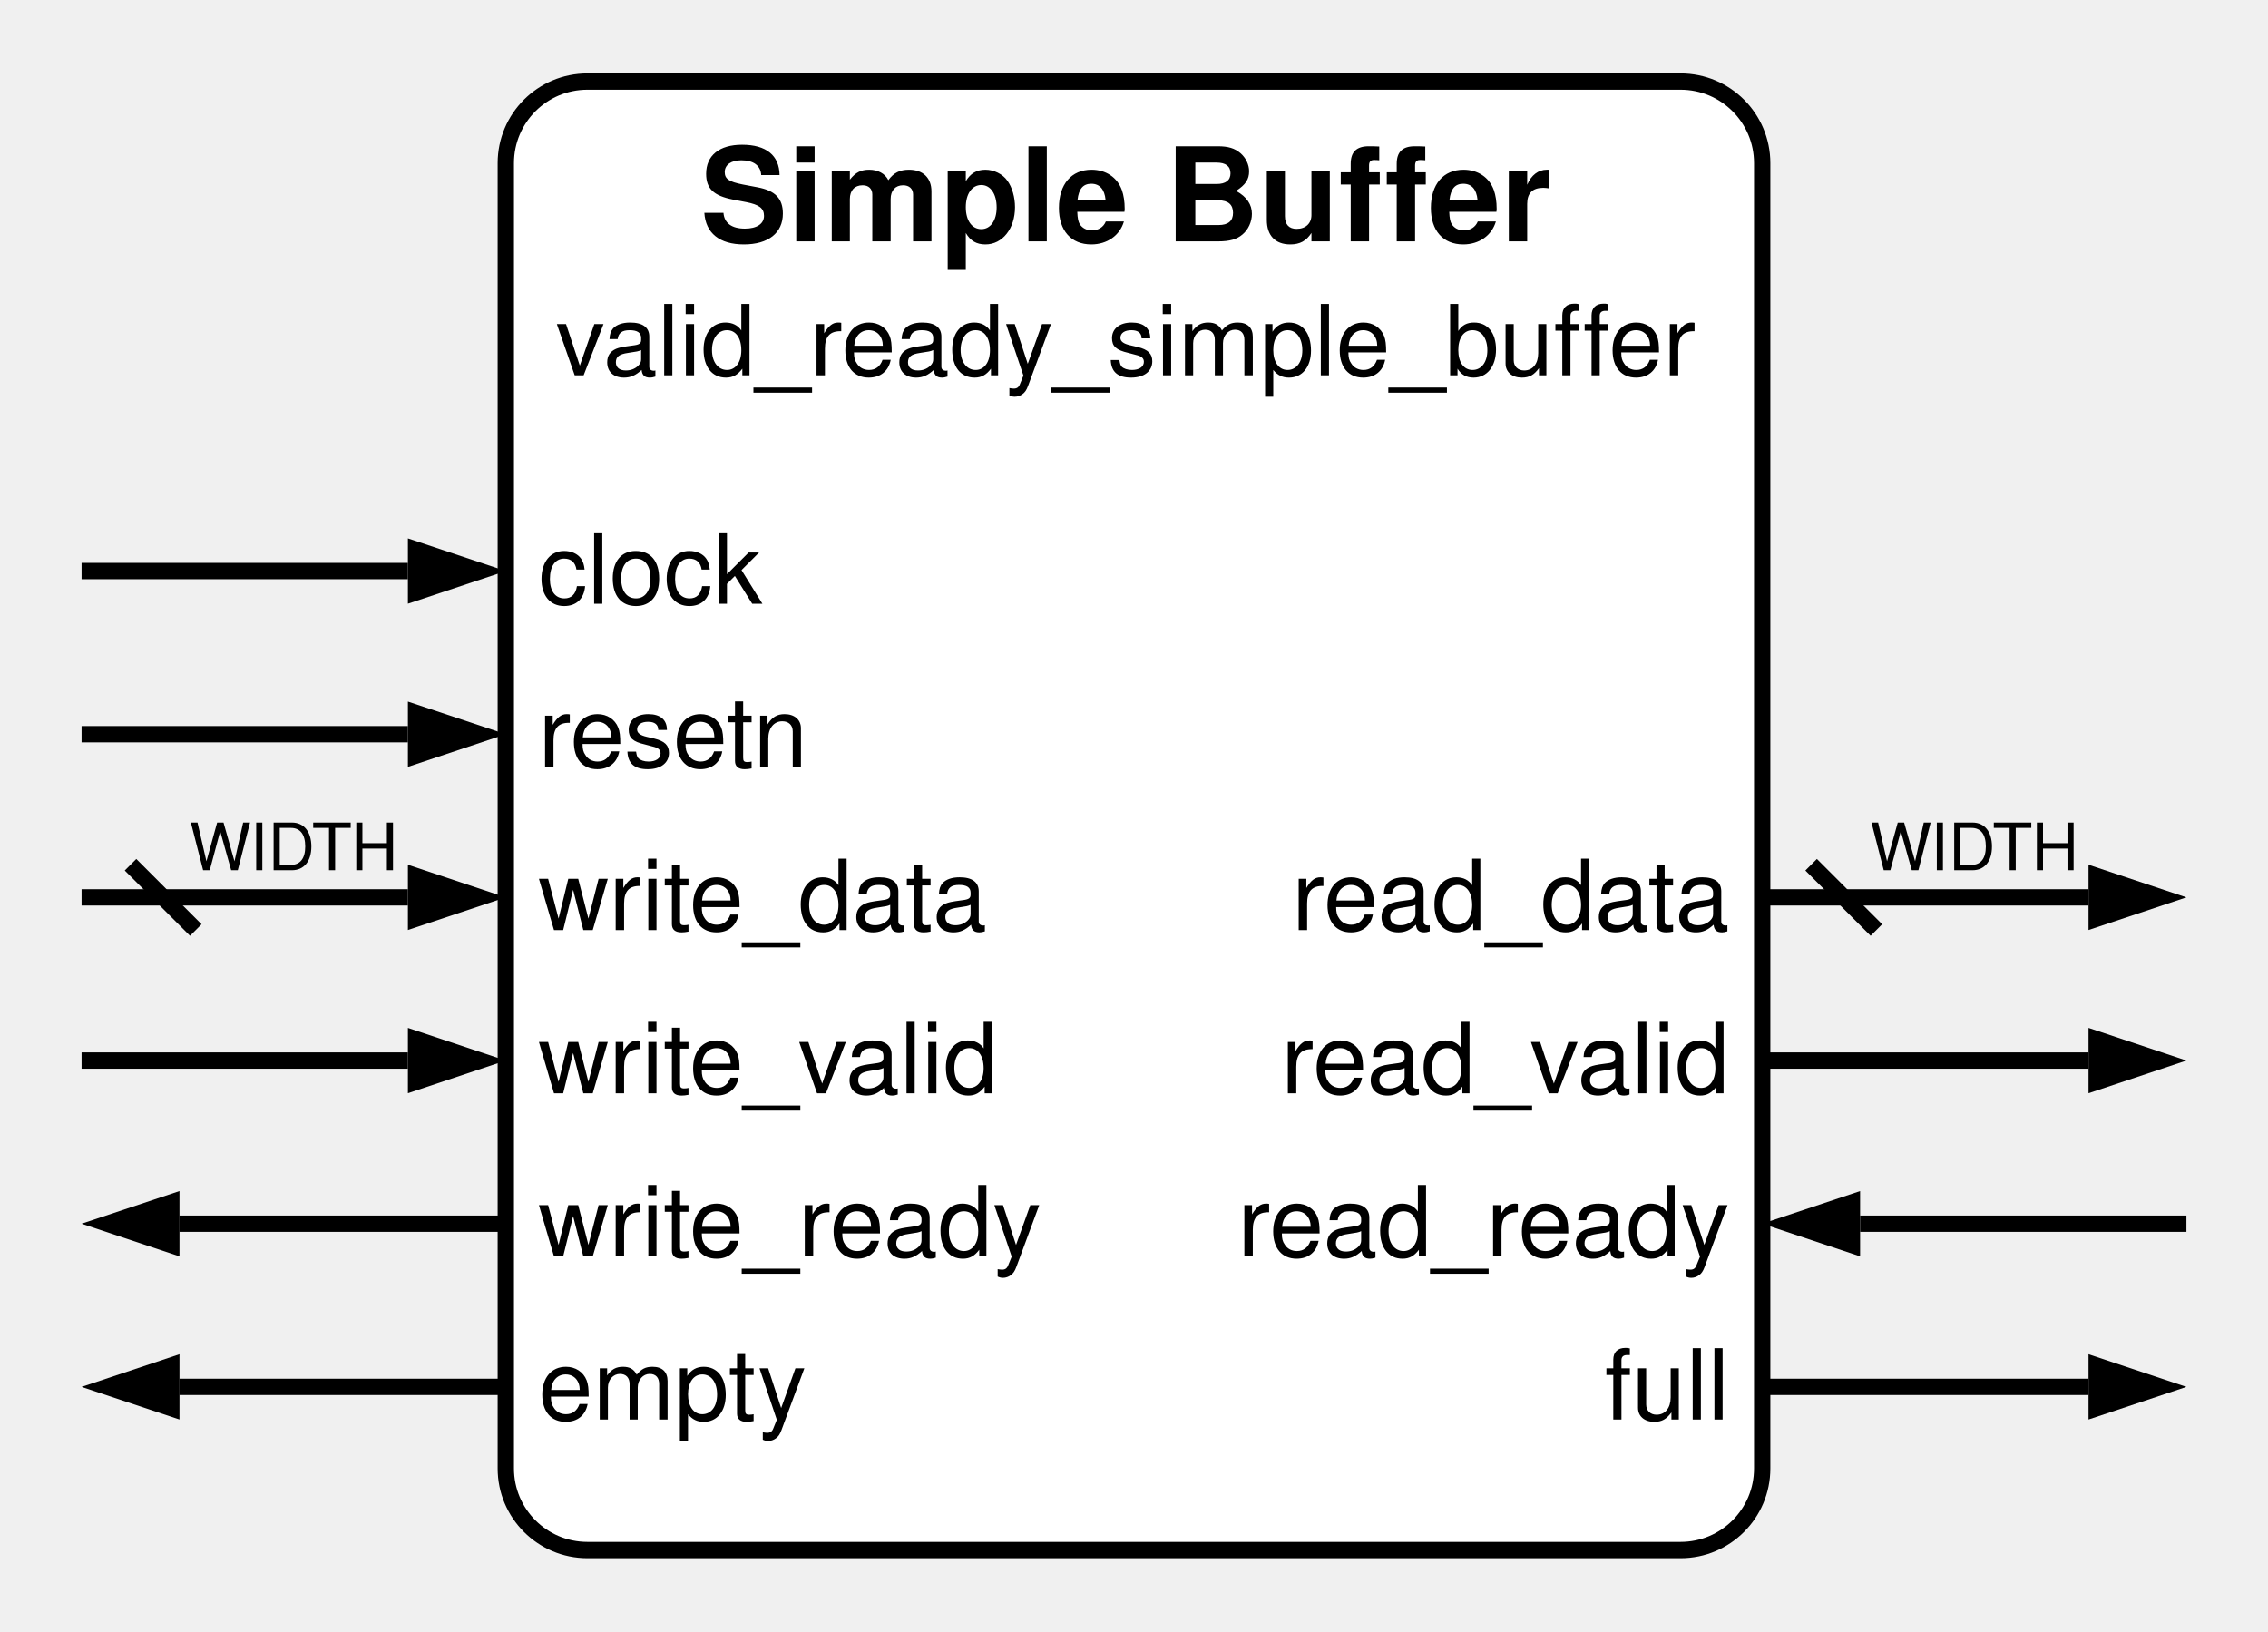
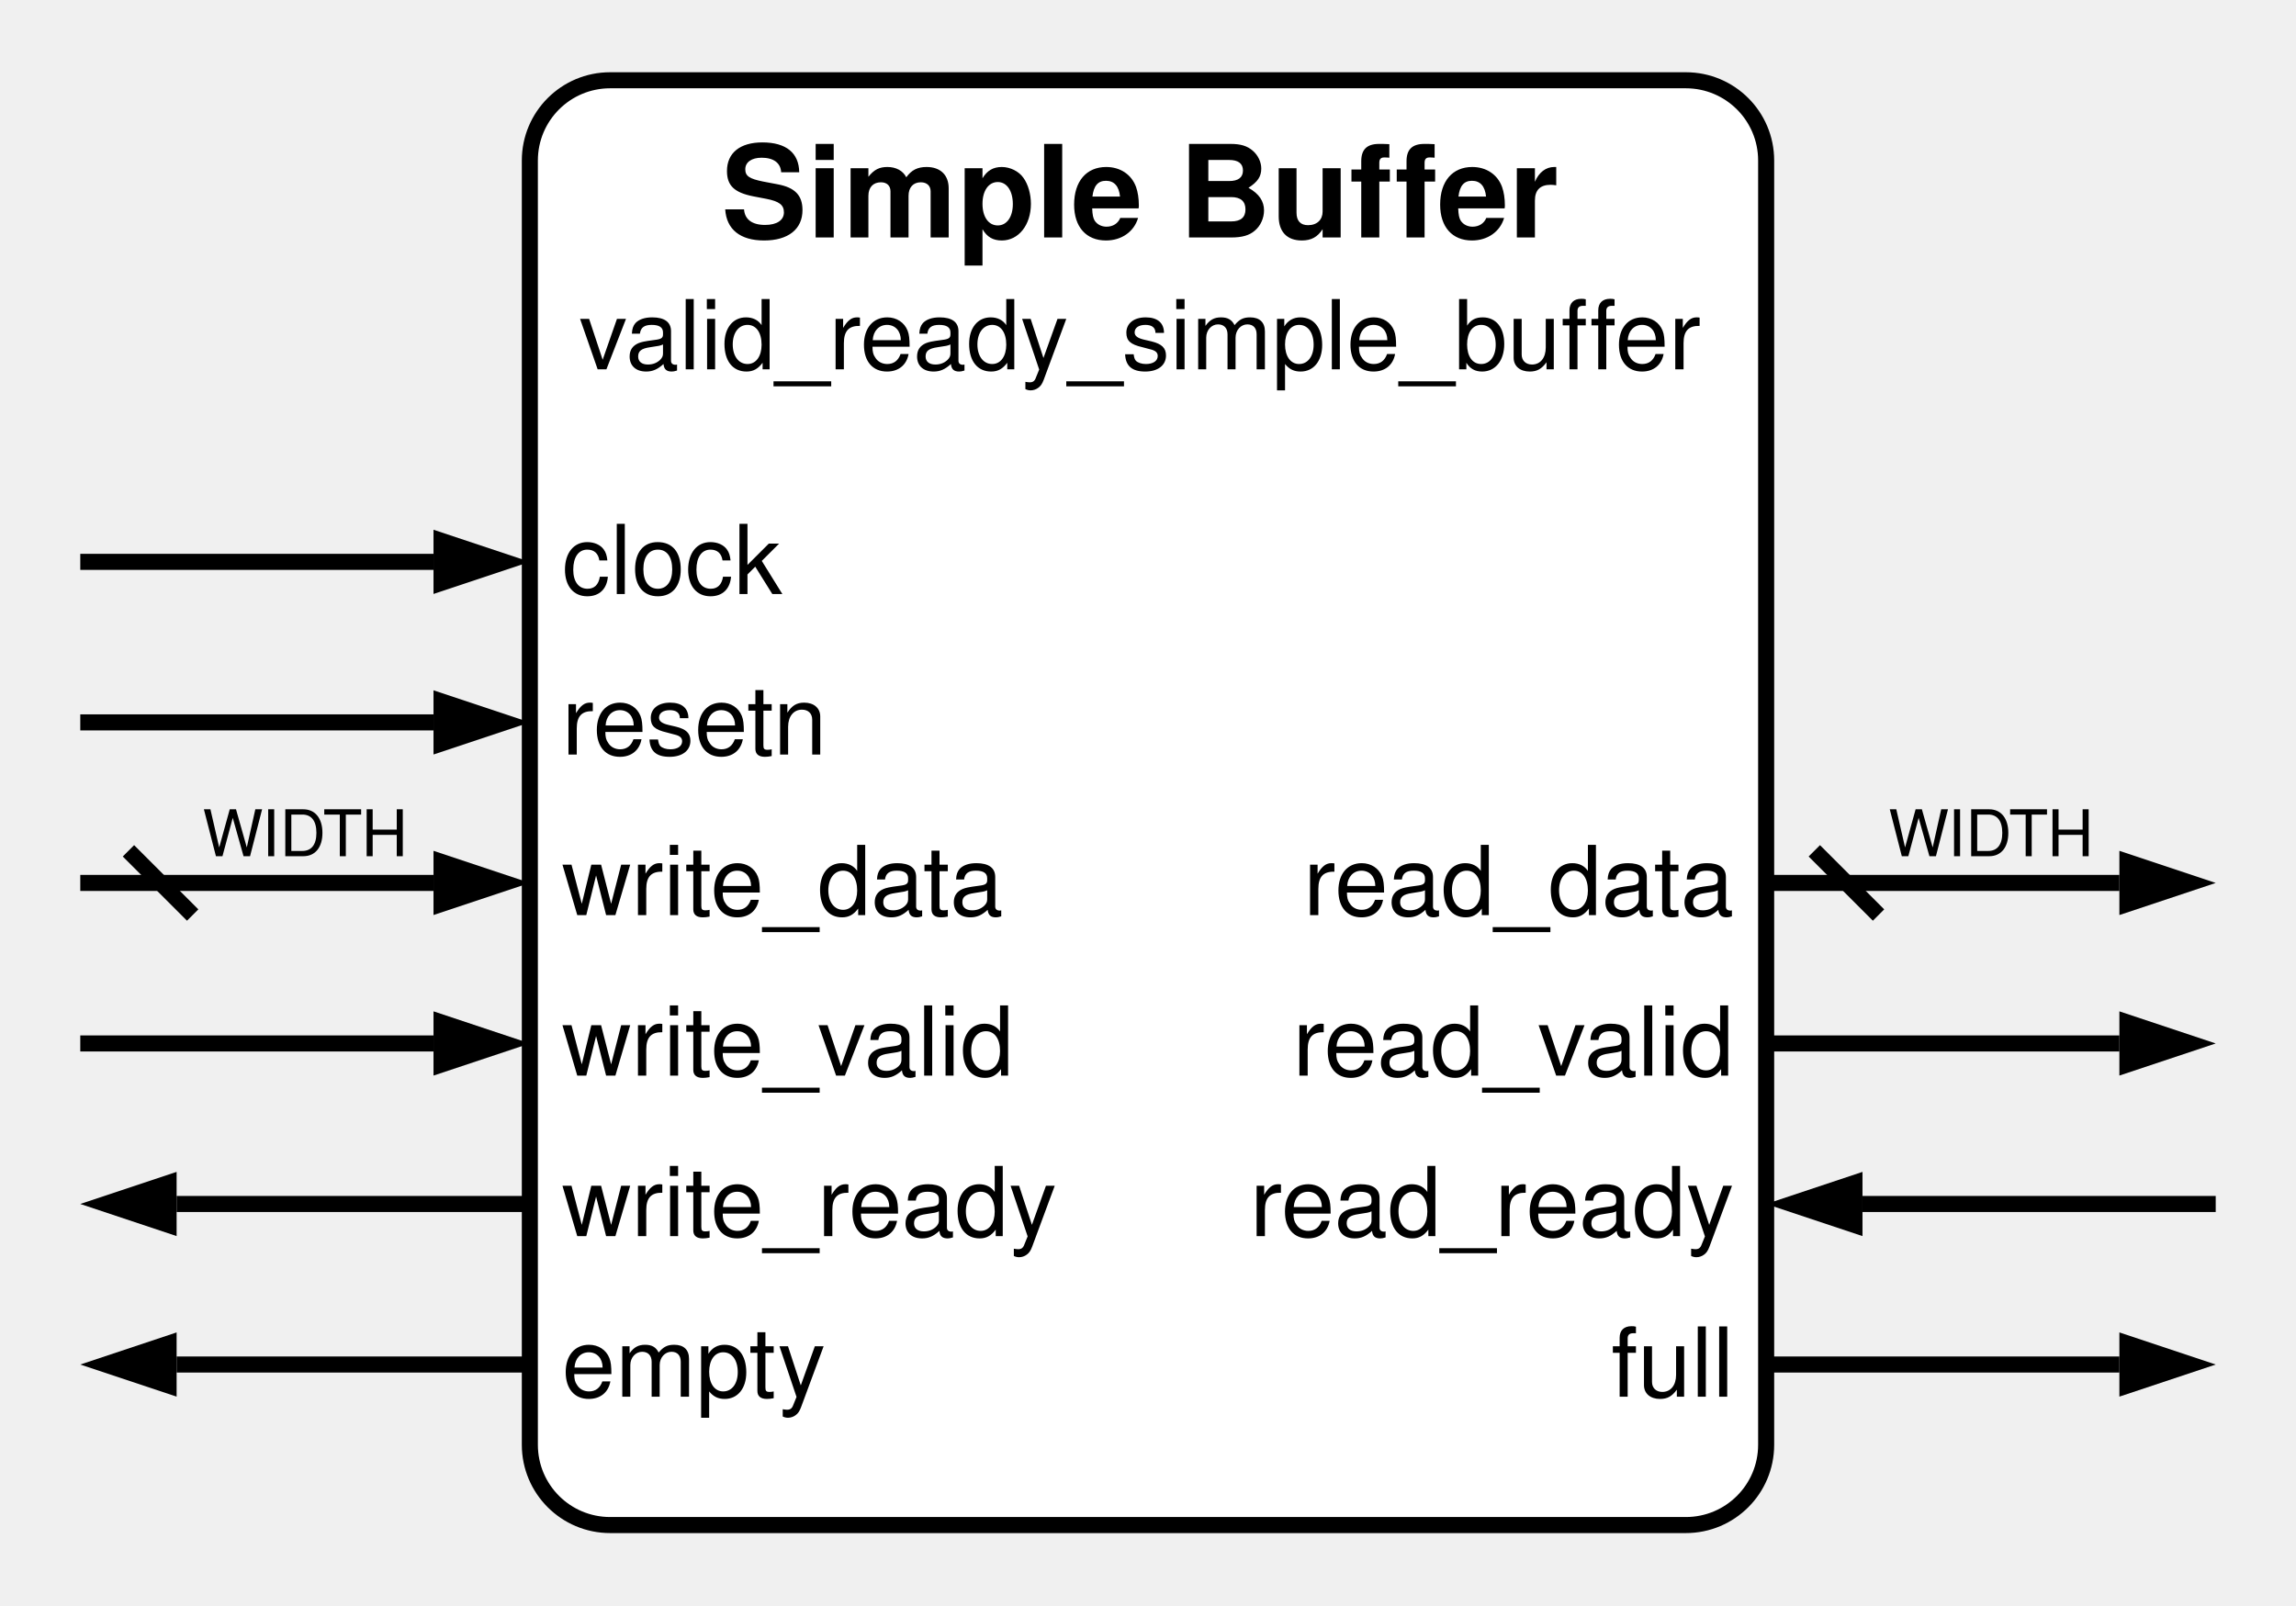
- <svg xmlns="http://www.w3.org/2000/svg" width="278" height="200" viewBox="0 0 139 100">
-   <rect x="31" y="5" width="77" height="90" fill="white" stroke="black" stroke-width="1" rx="5" />
-   <text x="69" y="12" text-anchor="middle" dominant-baseline="middle" font-family="Helvetica" font-size="8" font-weight="bold" fill="black">Simple Buffer</text>
-   <text x="69" y="21" text-anchor="middle" dominant-baseline="middle" font-family="Helvetica" font-size="6" font-weight="regular" fill="black">valid_ready_simple_buffer</text>
-   <text x="33" y="35" text-anchor="start" dominant-baseline="middle" font-family="Helvetica" font-size="6" font-weight="regular" fill="black">clock</text>
-   <line x1="25" y1="35" x2="5" y2="35" stroke="black" stroke-width="1" />
-   <path d="M 31 35 l -6 +2.0 v -4 z" fill="black" />
-   <text x="33" y="45" text-anchor="start" dominant-baseline="middle" font-family="Helvetica" font-size="6" font-weight="regular" fill="black">resetn</text>
-   <line x1="25" y1="45" x2="5" y2="45" stroke="black" stroke-width="1" />
-   <path d="M 31 45 l -6 +2.0 v -4 z" fill="black" />
-   <text x="33" y="55" text-anchor="start" dominant-baseline="middle" font-family="Helvetica" font-size="6" font-weight="regular" fill="black">write_data</text>
-   <line x1="25" y1="55" x2="5" y2="55" stroke="black" stroke-width="1" />
-   <path d="M 31 55 l -6 +2.0 v -4 z" fill="black" />
+ <svg xmlns="http://www.w3.org/2000/svg" width="286" height="200" viewBox="0 0 143 100">
+   <rect x="33" y="5" width="77" height="90" fill="white" stroke="black" stroke-width="1" rx="5" />
+   <text x="71" y="12" text-anchor="middle" dominant-baseline="middle" font-family="Helvetica" font-size="8" font-weight="bold" fill="black">Simple Buffer</text>
+   <text x="71" y="21" text-anchor="middle" dominant-baseline="middle" font-family="Helvetica" font-size="6" font-weight="regular" fill="black">valid_ready_simple_buffer</text>
+   <text x="35" y="35" text-anchor="start" dominant-baseline="middle" font-family="Helvetica" font-size="6" font-weight="regular" fill="black">clock</text>
+   <line x1="27" y1="35" x2="5" y2="35" stroke="black" stroke-width="1" />
+   <path d="M 33 35 l -6 +2.0 v -4 z" fill="black" />
+   <text x="35" y="45" text-anchor="start" dominant-baseline="middle" font-family="Helvetica" font-size="6" font-weight="regular" fill="black">resetn</text>
+   <line x1="27" y1="45" x2="5" y2="45" stroke="black" stroke-width="1" />
+   <path d="M 33 45 l -6 +2.0 v -4 z" fill="black" />
+   <text x="35" y="55" text-anchor="start" dominant-baseline="middle" font-family="Helvetica" font-size="6" font-weight="regular" fill="black">write_data</text>
+   <line x1="27" y1="55" x2="5" y2="55" stroke="black" stroke-width="1" />
+   <path d="M 33 55 l -6 +2.0 v -4 z" fill="black" />
  <line x1="8" y1="53" x2="12" y2="57" stroke="black" stroke-width="1" />
-   <text x="18" y="52" text-anchor="middle" dominant-baseline="middle" font-family="Helvetica" font-size="4" font-weight="regular" fill="black">WIDTH</text>
-   <text x="106" y="55" text-anchor="end" dominant-baseline="middle" font-family="Helvetica" font-size="6" font-weight="regular" fill="black">read_data</text>
-   <line x1="108" y1="55" x2="128" y2="55" stroke="black" stroke-width="1" />
-   <path d="M 134 55 l -6 +2.0 v -4 z" fill="black" />
-   <line x1="111" y1="53" x2="115" y2="57" stroke="black" stroke-width="1" />
-   <text x="121" y="52" text-anchor="middle" dominant-baseline="middle" font-family="Helvetica" font-size="4" font-weight="regular" fill="black">WIDTH</text>
-   <text x="33" y="65" text-anchor="start" dominant-baseline="middle" font-family="Helvetica" font-size="6" font-weight="regular" fill="black">write_valid</text>
-   <line x1="25" y1="65" x2="5" y2="65" stroke="black" stroke-width="1" />
-   <path d="M 31 65 l -6 +2.0 v -4 z" fill="black" />
-   <text x="106" y="65" text-anchor="end" dominant-baseline="middle" font-family="Helvetica" font-size="6" font-weight="regular" fill="black">read_valid</text>
-   <line x1="108" y1="65" x2="128" y2="65" stroke="black" stroke-width="1" />
-   <path d="M 134 65 l -6 +2.0 v -4 z" fill="black" />
-   <text x="33" y="75" text-anchor="start" dominant-baseline="middle" font-family="Helvetica" font-size="6" font-weight="regular" fill="black">write_ready</text>
-   <line x1="31" y1="75" x2="11" y2="75" stroke="black" stroke-width="1" />
+   <text x="19" y="52" text-anchor="middle" dominant-baseline="middle" font-family="Helvetica" font-size="4" font-weight="regular" fill="black">WIDTH</text>
+   <text x="108" y="55" text-anchor="end" dominant-baseline="middle" font-family="Helvetica" font-size="6" font-weight="regular" fill="black">read_data</text>
+   <line x1="110" y1="55" x2="132" y2="55" stroke="black" stroke-width="1" />
+   <path d="M 138 55 l -6 +2.0 v -4 z" fill="black" />
+   <line x1="113" y1="53" x2="117" y2="57" stroke="black" stroke-width="1" />
+   <text x="124" y="52" text-anchor="middle" dominant-baseline="middle" font-family="Helvetica" font-size="4" font-weight="regular" fill="black">WIDTH</text>
+   <text x="35" y="65" text-anchor="start" dominant-baseline="middle" font-family="Helvetica" font-size="6" font-weight="regular" fill="black">write_valid</text>
+   <line x1="27" y1="65" x2="5" y2="65" stroke="black" stroke-width="1" />
+   <path d="M 33 65 l -6 +2.0 v -4 z" fill="black" />
+   <text x="108" y="65" text-anchor="end" dominant-baseline="middle" font-family="Helvetica" font-size="6" font-weight="regular" fill="black">read_valid</text>
+   <line x1="110" y1="65" x2="132" y2="65" stroke="black" stroke-width="1" />
+   <path d="M 138 65 l -6 +2.0 v -4 z" fill="black" />
+   <text x="35" y="75" text-anchor="start" dominant-baseline="middle" font-family="Helvetica" font-size="6" font-weight="regular" fill="black">write_ready</text>
+   <line x1="33" y1="75" x2="11" y2="75" stroke="black" stroke-width="1" />
  <path d="M 5 75 l +6 +2.0 v -4 z" fill="black" />
-   <text x="106" y="75" text-anchor="end" dominant-baseline="middle" font-family="Helvetica" font-size="6" font-weight="regular" fill="black">read_ready</text>
-   <line x1="114" y1="75" x2="134" y2="75" stroke="black" stroke-width="1" />
-   <path d="M 108 75 l +6 +2.0 v -4 z" fill="black" />
-   <text x="33" y="85" text-anchor="start" dominant-baseline="middle" font-family="Helvetica" font-size="6" font-weight="regular" fill="black">empty</text>
-   <line x1="31" y1="85" x2="11" y2="85" stroke="black" stroke-width="1" />
+   <text x="108" y="75" text-anchor="end" dominant-baseline="middle" font-family="Helvetica" font-size="6" font-weight="regular" fill="black">read_ready</text>
+   <line x1="116" y1="75" x2="138" y2="75" stroke="black" stroke-width="1" />
+   <path d="M 110 75 l +6 +2.0 v -4 z" fill="black" />
+   <text x="35" y="85" text-anchor="start" dominant-baseline="middle" font-family="Helvetica" font-size="6" font-weight="regular" fill="black">empty</text>
+   <line x1="33" y1="85" x2="11" y2="85" stroke="black" stroke-width="1" />
  <path d="M 5 85 l +6 +2.0 v -4 z" fill="black" />
-   <text x="106" y="85" text-anchor="end" dominant-baseline="middle" font-family="Helvetica" font-size="6" font-weight="regular" fill="black">full</text>
-   <line x1="108" y1="85" x2="128" y2="85" stroke="black" stroke-width="1" />
-   <path d="M 134 85 l -6 +2.0 v -4 z" fill="black" />
+   <text x="108" y="85" text-anchor="end" dominant-baseline="middle" font-family="Helvetica" font-size="6" font-weight="regular" fill="black">full</text>
+   <line x1="110" y1="85" x2="132" y2="85" stroke="black" stroke-width="1" />
+   <path d="M 138 85 l -6 +2.0 v -4 z" fill="black" />
  <style>
      @media (prefers-color-scheme: dark) {
        :root {
          filter: invert(100%) hue-rotate(180deg);
        }
      }
    </style>
</svg>
